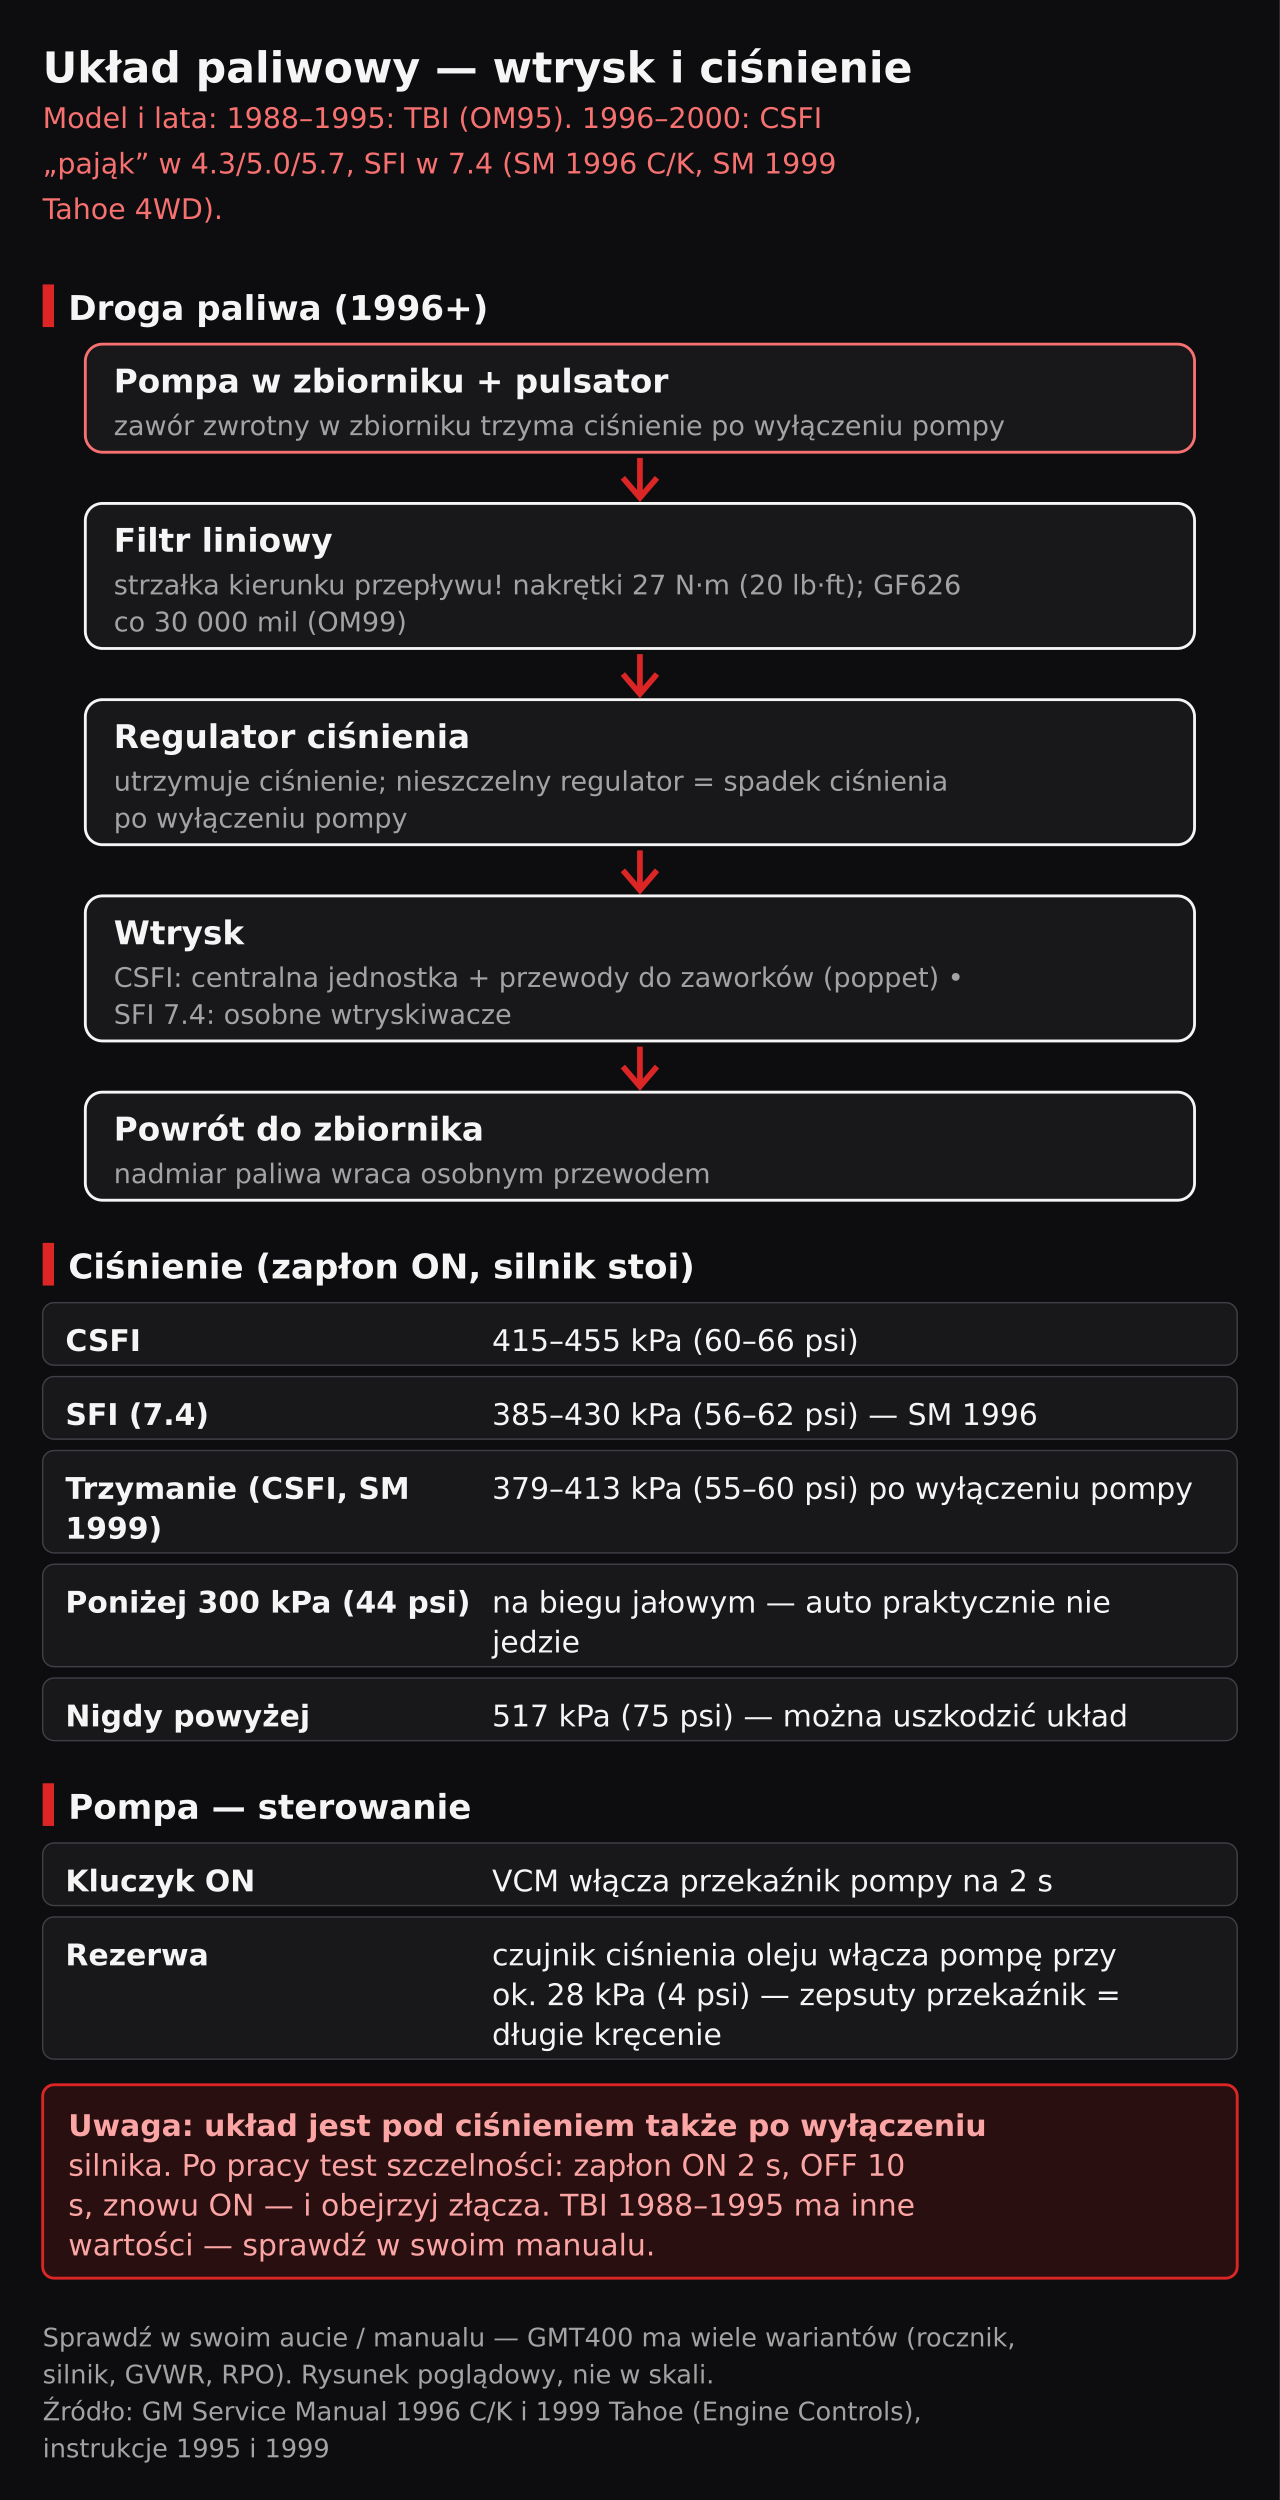
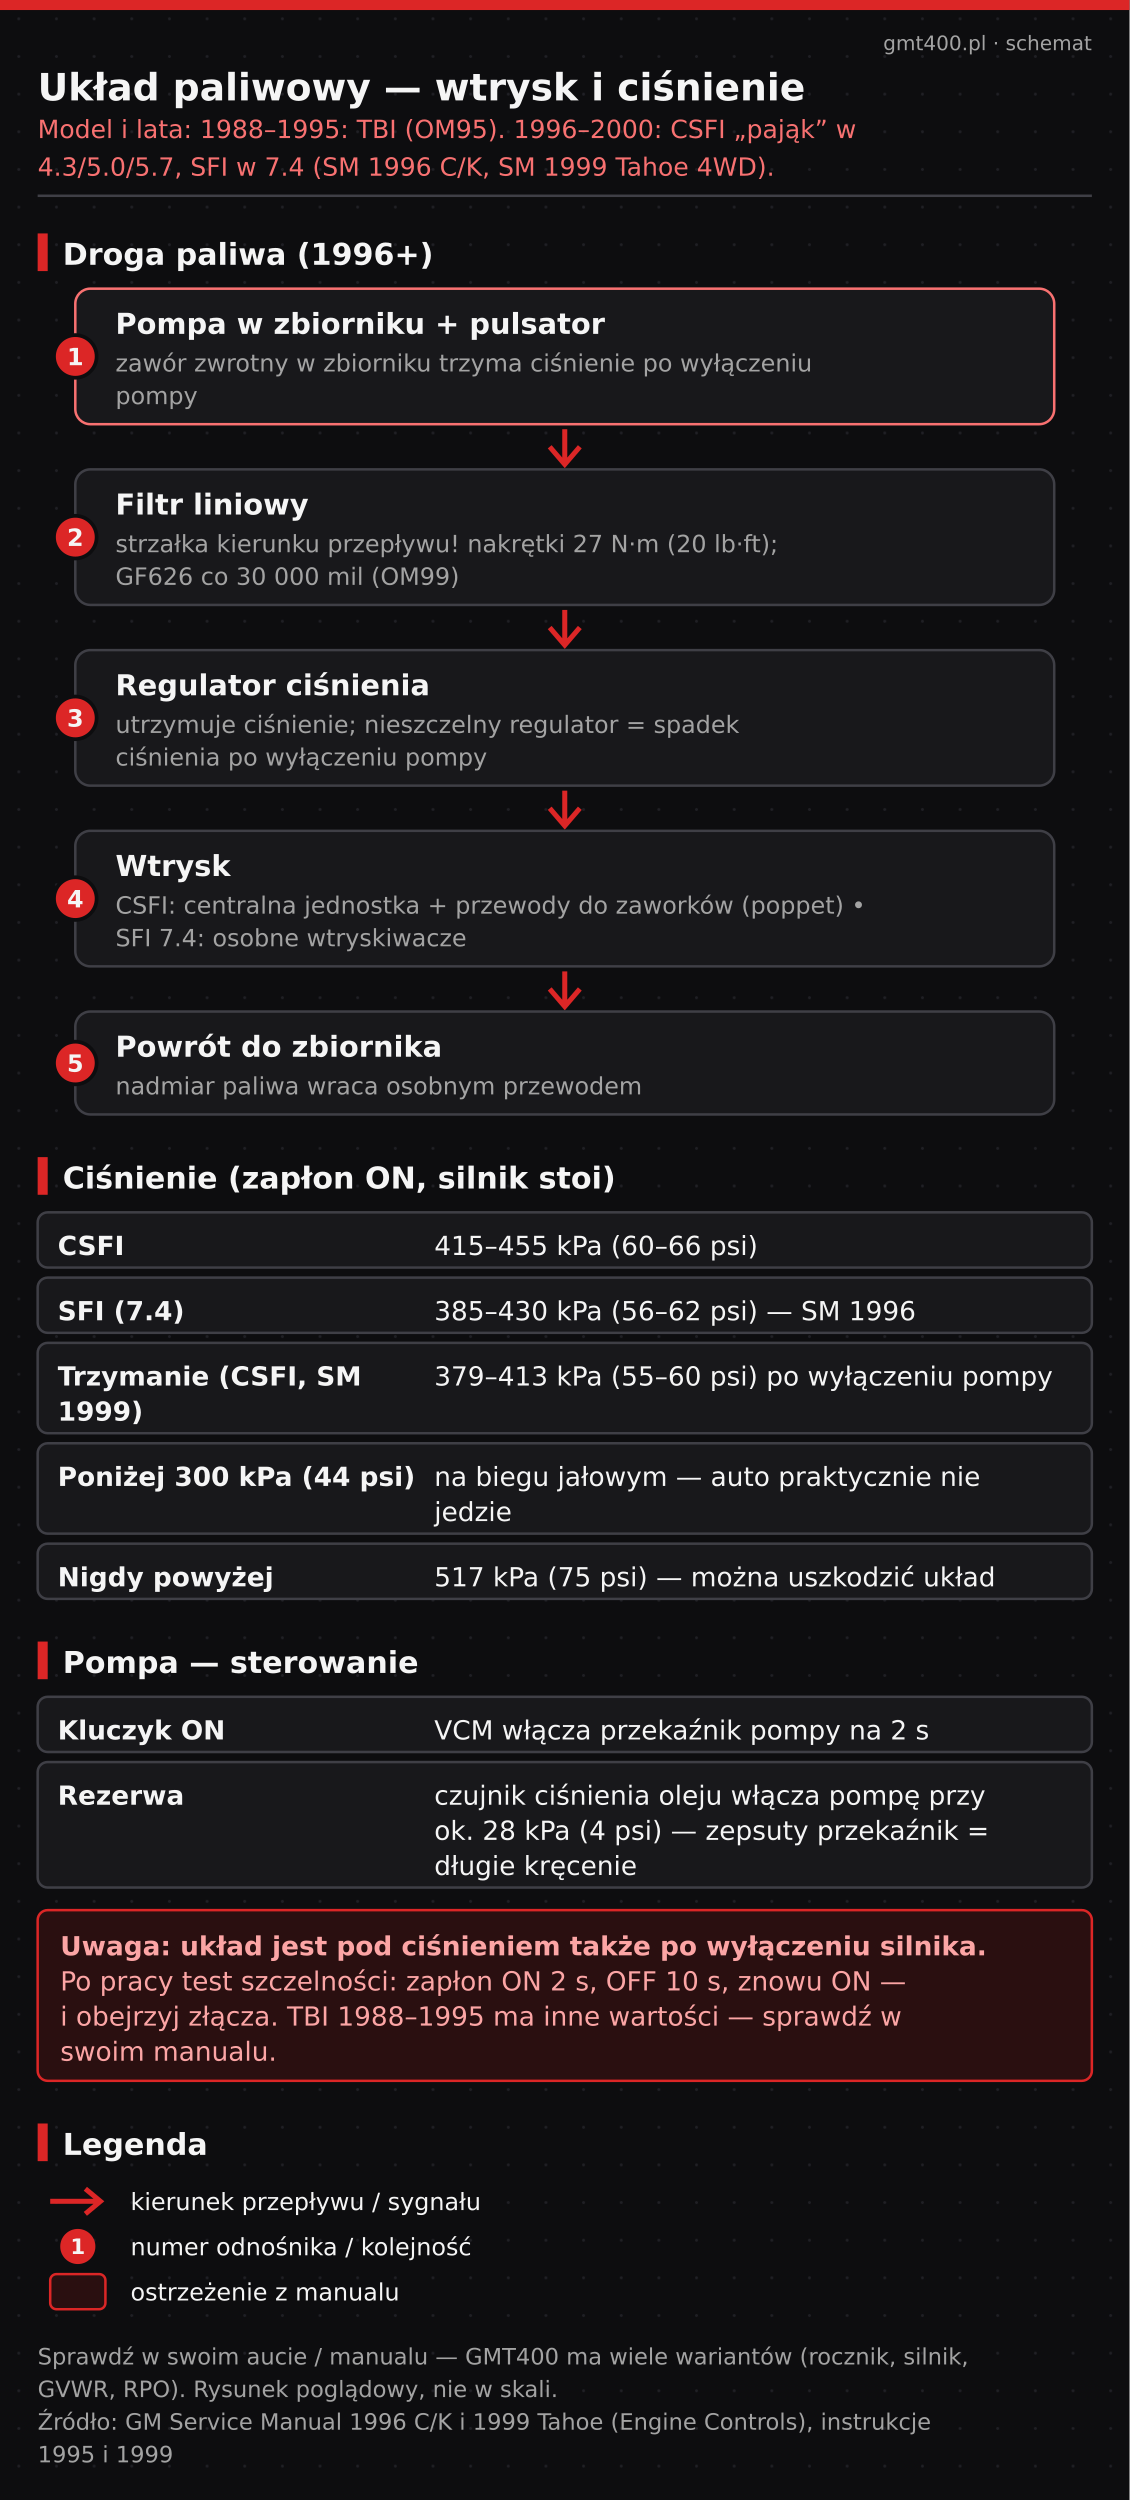
- <svg xmlns="http://www.w3.org/2000/svg" viewBox="0 0 900 1758" width="900" height="1758" role="img" aria-label="Układ paliwowy — wtrysk i ciśnienie">
-   <rect width="900" height="1758" fill="#0d0d0f" />
+ <svg xmlns="http://www.w3.org/2000/svg" viewBox="0 0 900 1992" width="900" height="1992" role="img" aria-label="Układ paliwowy — wtrysk i ciśnienie">
+   <defs>
+     <pattern id="g" width="30" height="30" patternUnits="userSpaceOnUse">
+       <circle cx="15" cy="15" r="1.2" fill="#1f1f24" />
+     </pattern>
+   </defs>
+   <rect width="900" height="1992" fill="#0d0d0f" />
+   <rect width="900" height="1992" fill="url(#g)" />
  <g font-family="DejaVu Sans, Arial, sans-serif">
-     <text x="30" y="58" font-size="30" fill="#f5f5f5" font-weight="bold">Układ paliwowy — wtrysk i ciśnienie</text>
-     <text x="30" y="90" font-size="20" fill="#f87171">Model i lata: 1988–1995: TBI (OM95). 1996–2000: CSFI</text>
-     <text x="30" y="122" font-size="20" fill="#f87171">„pająk” w 4.3/5.0/5.7, SFI w 7.4 (SM 1996 C/K, SM 1999</text>
-     <text x="30" y="154" font-size="20" fill="#f87171">Tahoe 4WD).</text>
-     <rect x="30" y="200" width="8" height="30" fill="#dc2626" />
-     <text x="48" y="225" font-size="24" fill="#f5f5f5" font-weight="bold">Droga paliwa (1996+)</text>
-     <rect x="60" y="242" width="780" height="76" rx="12" fill="#18181b" stroke="#f87171" stroke-width="2" />
-     <text x="80" y="276" font-size="23" fill="#f5f5f5" font-weight="bold">Pompa w zbiorniku + pulsator</text>
-     <text x="80" y="306" font-size="19" fill="#a3a3a3">zawór zwrotny w zbiorniku trzyma ciśnienie po wyłączeniu pompy</text>
-     <path d="M450 322 v26 m-12 -12 l12 14 l12 -14" stroke="#dc2626" stroke-width="4" fill="none" />
-     <rect x="60" y="354" width="780" height="102" rx="12" fill="#18181b" stroke="#f5f5f5" stroke-width="2" />
-     <text x="80" y="388" font-size="23" fill="#f5f5f5" font-weight="bold">Filtr liniowy</text>
-     <text x="80" y="418" font-size="19" fill="#a3a3a3">strzałka kierunku przepływu! nakrętki 27 N·m (20 lb·ft); GF626</text>
-     <text x="80" y="444" font-size="19" fill="#a3a3a3">co 30 000 mil (OM99)</text>
-     <path d="M450 460 v26 m-12 -12 l12 14 l12 -14" stroke="#dc2626" stroke-width="4" fill="none" />
-     <rect x="60" y="492" width="780" height="102" rx="12" fill="#18181b" stroke="#f5f5f5" stroke-width="2" />
-     <text x="80" y="526" font-size="23" fill="#f5f5f5" font-weight="bold">Regulator ciśnienia</text>
-     <text x="80" y="556" font-size="19" fill="#a3a3a3">utrzymuje ciśnienie; nieszczelny regulator = spadek ciśnienia</text>
-     <text x="80" y="582" font-size="19" fill="#a3a3a3">po wyłączeniu pompy</text>
-     <path d="M450 598 v26 m-12 -12 l12 14 l12 -14" stroke="#dc2626" stroke-width="4" fill="none" />
-     <rect x="60" y="630" width="780" height="102" rx="12" fill="#18181b" stroke="#f5f5f5" stroke-width="2" />
-     <text x="80" y="664" font-size="23" fill="#f5f5f5" font-weight="bold">Wtrysk</text>
-     <text x="80" y="694" font-size="19" fill="#a3a3a3">CSFI: centralna jednostka + przewody do zaworków (poppet) •</text>
-     <text x="80" y="720" font-size="19" fill="#a3a3a3">SFI 7.4: osobne wtryskiwacze</text>
-     <path d="M450 736 v26 m-12 -12 l12 14 l12 -14" stroke="#dc2626" stroke-width="4" fill="none" />
-     <rect x="60" y="768" width="780" height="76" rx="12" fill="#18181b" stroke="#f5f5f5" stroke-width="2" />
-     <text x="80" y="802" font-size="23" fill="#f5f5f5" font-weight="bold">Powrót do zbiornika</text>
-     <text x="80" y="832" font-size="19" fill="#a3a3a3">nadmiar paliwa wraca osobnym przewodem</text>
-     <rect x="30" y="874" width="8" height="30" fill="#dc2626" />
-     <text x="48" y="899" font-size="24" fill="#f5f5f5" font-weight="bold">Ciśnienie (zapłon ON, silnik stoi)</text>
-     <rect x="30" y="916" width="840" height="44" rx="8" fill="#18181b" stroke="#3f3f46" />
-     <text x="46" y="950" font-size="21" fill="#f5f5f5" font-weight="bold">CSFI</text>
-     <text x="346" y="950" font-size="21" fill="#f5f5f5">415–455 kPa (60–66 psi)</text>
-     <rect x="30" y="968" width="840" height="44" rx="8" fill="#18181b" stroke="#3f3f46" />
-     <text x="46" y="1002" font-size="21" fill="#f5f5f5" font-weight="bold">SFI (7.4)</text>
-     <text x="346" y="1002" font-size="21" fill="#f5f5f5">385–430 kPa (56–62 psi) — SM 1996</text>
-     <rect x="30" y="1020" width="840" height="72" rx="8" fill="#18181b" stroke="#3f3f46" />
-     <text x="46" y="1054" font-size="21" fill="#f5f5f5" font-weight="bold">Trzymanie (CSFI, SM</text>
-     <text x="46" y="1082" font-size="21" fill="#f5f5f5" font-weight="bold">1999)</text>
-     <text x="346" y="1054" font-size="21" fill="#f5f5f5">379–413 kPa (55–60 psi) po wyłączeniu pompy</text>
-     <rect x="30" y="1100" width="840" height="72" rx="8" fill="#18181b" stroke="#3f3f46" />
-     <text x="46" y="1134" font-size="21" fill="#f5f5f5" font-weight="bold">Poniżej 300 kPa (44 psi)</text>
-     <text x="346" y="1134" font-size="21" fill="#f5f5f5">na biegu jałowym — auto praktycznie nie</text>
-     <text x="346" y="1162" font-size="21" fill="#f5f5f5">jedzie</text>
-     <rect x="30" y="1180" width="840" height="44" rx="8" fill="#18181b" stroke="#3f3f46" />
-     <text x="46" y="1214" font-size="21" fill="#f5f5f5" font-weight="bold">Nigdy powyżej</text>
-     <text x="346" y="1214" font-size="21" fill="#f5f5f5">517 kPa (75 psi) — można uszkodzić układ</text>
-     <rect x="30" y="1254" width="8" height="30" fill="#dc2626" />
-     <text x="48" y="1279" font-size="24" fill="#f5f5f5" font-weight="bold">Pompa — sterowanie</text>
-     <rect x="30" y="1296" width="840" height="44" rx="8" fill="#18181b" stroke="#3f3f46" />
-     <text x="46" y="1330" font-size="21" fill="#f5f5f5" font-weight="bold">Kluczyk ON</text>
-     <text x="346" y="1330" font-size="21" fill="#f5f5f5">VCM włącza przekaźnik pompy na 2 s</text>
-     <rect x="30" y="1348" width="840" height="100" rx="8" fill="#18181b" stroke="#3f3f46" />
-     <text x="46" y="1382" font-size="21" fill="#f5f5f5" font-weight="bold">Rezerwa</text>
-     <text x="346" y="1382" font-size="21" fill="#f5f5f5">czujnik ciśnienia oleju włącza pompę przy</text>
-     <text x="346" y="1410" font-size="21" fill="#f5f5f5">ok. 28 kPa (4 psi) — zepsuty przekaźnik =</text>
-     <text x="346" y="1438" font-size="21" fill="#f5f5f5">długie kręcenie</text>
-     <rect x="30" y="1466" width="840" height="136" rx="8" fill="#2a0f10" stroke="#dc2626" stroke-width="2" />
-     <text x="48" y="1502" font-size="21" fill="#fca5a5" font-weight="bold">Uwaga: układ jest pod ciśnieniem także po wyłączeniu</text>
-     <text x="48" y="1530" font-size="21" fill="#fca5a5">silnika. Po pracy test szczelności: zapłon ON 2 s, OFF 10</text>
-     <text x="48" y="1558" font-size="21" fill="#fca5a5">s, znowu ON — i obejrzyj złącza. TBI 1988–1995 ma inne</text>
-     <text x="48" y="1586" font-size="21" fill="#fca5a5">wartości — sprawdź w swoim manualu.</text>
-     <text x="30" y="1650" font-size="18" fill="#a3a3a3">Sprawdź w swoim aucie / manualu — GMT400 ma wiele wariantów (rocznik,</text>
-     <text x="30" y="1676" font-size="18" fill="#a3a3a3">silnik, GVWR, RPO). Rysunek poglądowy, nie w skali.</text>
-     <text x="30" y="1702" font-size="18" fill="#a3a3a3">Źródło: GM Service Manual 1996 C/K i 1999 Tahoe (Engine Controls),</text>
-     <text x="30" y="1728" font-size="18" fill="#a3a3a3">instrukcje 1995 i 1999</text>
+     <rect x="0" y="0" width="900" height="8" fill="#dc2626" />
+     <text x="870" y="40" font-size="16" fill="#a3a3a3" text-anchor="end">gmt400.pl · schemat</text>
+     <text x="30" y="80" font-size="30" fill="#f5f5f5" font-weight="bold">Układ paliwowy — wtrysk i ciśnienie</text>
+     <text x="30" y="110" font-size="20" fill="#f87171">Model i lata: 1988–1995: TBI (OM95). 1996–2000: CSFI „pająk” w</text>
+     <text x="30" y="140" font-size="20" fill="#f87171">4.3/5.0/5.7, SFI w 7.4 (SM 1996 C/K, SM 1999 Tahoe 4WD).</text>
+     <line x1="30" y1="156" x2="870" y2="156" stroke="#3f3f46" stroke-width="2" />
+     <rect x="30" y="186" width="8" height="30" fill="#dc2626" />
+     <text x="50" y="211" font-size="24" fill="#f5f5f5" font-weight="bold">Droga paliwa (1996+)</text>
+     <rect x="60" y="230" width="780" height="108" rx="12" fill="#18181b" stroke="#f87171" stroke-width="2" />
+     <circle cx="60" cy="284.0" r="17" fill="#dc2626" stroke="#0d0d0f" stroke-width="3" />
+     <text x="60" y="291.0" font-size="19" fill="#f5f5f5" font-weight="bold" text-anchor="middle">1</text>
+     <text x="92" y="266" font-size="23" fill="#f5f5f5" font-weight="bold">Pompa w zbiorniku + pulsator</text>
+     <text x="92" y="296" font-size="19" fill="#a3a3a3">zawór zwrotny w zbiorniku trzyma ciśnienie po wyłączeniu</text>
+     <text x="92" y="322" font-size="19" fill="#a3a3a3">pompy</text>
+     <path d="M450 342 v26 m-12 -12 l12 14 l12 -14" stroke="#dc2626" stroke-width="4" fill="none" />
+     <rect x="60" y="374" width="780" height="108" rx="12" fill="#18181b" stroke="#3f3f46" stroke-width="2" />
+     <circle cx="60" cy="428.0" r="17" fill="#dc2626" stroke="#0d0d0f" stroke-width="3" />
+     <text x="60" y="435.0" font-size="19" fill="#f5f5f5" font-weight="bold" text-anchor="middle">2</text>
+     <text x="92" y="410" font-size="23" fill="#f5f5f5" font-weight="bold">Filtr liniowy</text>
+     <text x="92" y="440" font-size="19" fill="#a3a3a3">strzałka kierunku przepływu! nakrętki 27 N·m (20 lb·ft);</text>
+     <text x="92" y="466" font-size="19" fill="#a3a3a3">GF626 co 30 000 mil (OM99)</text>
+     <path d="M450 486 v26 m-12 -12 l12 14 l12 -14" stroke="#dc2626" stroke-width="4" fill="none" />
+     <rect x="60" y="518" width="780" height="108" rx="12" fill="#18181b" stroke="#3f3f46" stroke-width="2" />
+     <circle cx="60" cy="572.0" r="17" fill="#dc2626" stroke="#0d0d0f" stroke-width="3" />
+     <text x="60" y="579.0" font-size="19" fill="#f5f5f5" font-weight="bold" text-anchor="middle">3</text>
+     <text x="92" y="554" font-size="23" fill="#f5f5f5" font-weight="bold">Regulator ciśnienia</text>
+     <text x="92" y="584" font-size="19" fill="#a3a3a3">utrzymuje ciśnienie; nieszczelny regulator = spadek</text>
+     <text x="92" y="610" font-size="19" fill="#a3a3a3">ciśnienia po wyłączeniu pompy</text>
+     <path d="M450 630 v26 m-12 -12 l12 14 l12 -14" stroke="#dc2626" stroke-width="4" fill="none" />
+     <rect x="60" y="662" width="780" height="108" rx="12" fill="#18181b" stroke="#3f3f46" stroke-width="2" />
+     <circle cx="60" cy="716.0" r="17" fill="#dc2626" stroke="#0d0d0f" stroke-width="3" />
+     <text x="60" y="723.0" font-size="19" fill="#f5f5f5" font-weight="bold" text-anchor="middle">4</text>
+     <text x="92" y="698" font-size="23" fill="#f5f5f5" font-weight="bold">Wtrysk</text>
+     <text x="92" y="728" font-size="19" fill="#a3a3a3">CSFI: centralna jednostka + przewody do zaworków (poppet) •</text>
+     <text x="92" y="754" font-size="19" fill="#a3a3a3">SFI 7.4: osobne wtryskiwacze</text>
+     <path d="M450 774 v26 m-12 -12 l12 14 l12 -14" stroke="#dc2626" stroke-width="4" fill="none" />
+     <rect x="60" y="806" width="780" height="82" rx="12" fill="#18181b" stroke="#3f3f46" stroke-width="2" />
+     <circle cx="60" cy="847.0" r="17" fill="#dc2626" stroke="#0d0d0f" stroke-width="3" />
+     <text x="60" y="854.0" font-size="19" fill="#f5f5f5" font-weight="bold" text-anchor="middle">5</text>
+     <text x="92" y="842" font-size="23" fill="#f5f5f5" font-weight="bold">Powrót do zbiornika</text>
+     <text x="92" y="872" font-size="19" fill="#a3a3a3">nadmiar paliwa wraca osobnym przewodem</text>
+     <rect x="30" y="922" width="8" height="30" fill="#dc2626" />
+     <text x="50" y="947" font-size="24" fill="#f5f5f5" font-weight="bold">Ciśnienie (zapłon ON, silnik stoi)</text>
+     <rect x="30" y="966" width="840" height="44" rx="8" fill="#18181b" stroke="#3f3f46" stroke-width="2" />
+     <text x="46" y="1000" font-size="21" fill="#f5f5f5" font-weight="bold">CSFI</text>
+     <text x="346" y="1000" font-size="21" fill="#f5f5f5">415–455 kPa (60–66 psi)</text>
+     <rect x="30" y="1018" width="840" height="44" rx="8" fill="#18181b" stroke="#3f3f46" stroke-width="2" />
+     <text x="46" y="1052" font-size="21" fill="#f5f5f5" font-weight="bold">SFI (7.4)</text>
+     <text x="346" y="1052" font-size="21" fill="#f5f5f5">385–430 kPa (56–62 psi) — SM 1996</text>
+     <rect x="30" y="1070" width="840" height="72" rx="8" fill="#18181b" stroke="#3f3f46" stroke-width="2" />
+     <text x="46" y="1104" font-size="21" fill="#f5f5f5" font-weight="bold">Trzymanie (CSFI, SM</text>
+     <text x="46" y="1132" font-size="21" fill="#f5f5f5" font-weight="bold">1999)</text>
+     <text x="346" y="1104" font-size="21" fill="#f5f5f5">379–413 kPa (55–60 psi) po wyłączeniu pompy</text>
+     <rect x="30" y="1150" width="840" height="72" rx="8" fill="#18181b" stroke="#3f3f46" stroke-width="2" />
+     <text x="46" y="1184" font-size="21" fill="#f5f5f5" font-weight="bold">Poniżej 300 kPa (44 psi)</text>
+     <text x="346" y="1184" font-size="21" fill="#f5f5f5">na biegu jałowym — auto praktycznie nie</text>
+     <text x="346" y="1212" font-size="21" fill="#f5f5f5">jedzie</text>
+     <rect x="30" y="1230" width="840" height="44" rx="8" fill="#18181b" stroke="#3f3f46" stroke-width="2" />
+     <text x="46" y="1264" font-size="21" fill="#f5f5f5" font-weight="bold">Nigdy powyżej</text>
+     <text x="346" y="1264" font-size="21" fill="#f5f5f5">517 kPa (75 psi) — można uszkodzić układ</text>
+     <rect x="30" y="1308" width="8" height="30" fill="#dc2626" />
+     <text x="50" y="1333" font-size="24" fill="#f5f5f5" font-weight="bold">Pompa — sterowanie</text>
+     <rect x="30" y="1352" width="840" height="44" rx="8" fill="#18181b" stroke="#3f3f46" stroke-width="2" />
+     <text x="46" y="1386" font-size="21" fill="#f5f5f5" font-weight="bold">Kluczyk ON</text>
+     <text x="346" y="1386" font-size="21" fill="#f5f5f5">VCM włącza przekaźnik pompy na 2 s</text>
+     <rect x="30" y="1404" width="840" height="100" rx="8" fill="#18181b" stroke="#3f3f46" stroke-width="2" />
+     <text x="46" y="1438" font-size="21" fill="#f5f5f5" font-weight="bold">Rezerwa</text>
+     <text x="346" y="1438" font-size="21" fill="#f5f5f5">czujnik ciśnienia oleju włącza pompę przy</text>
+     <text x="346" y="1466" font-size="21" fill="#f5f5f5">ok. 28 kPa (4 psi) — zepsuty przekaźnik =</text>
+     <text x="346" y="1494" font-size="21" fill="#f5f5f5">długie kręcenie</text>
+     <rect x="30" y="1522" width="840" height="136" rx="8" fill="#2a0f10" stroke="#dc2626" stroke-width="2" />
+     <text x="48" y="1558" font-size="21" fill="#fca5a5" font-weight="bold">Uwaga: układ jest pod ciśnieniem także po wyłączeniu silnika.</text>
+     <text x="48" y="1586" font-size="21" fill="#fca5a5">Po pracy test szczelności: zapłon ON 2 s, OFF 10 s, znowu ON —</text>
+     <text x="48" y="1614" font-size="21" fill="#fca5a5">i obejrzyj złącza. TBI 1988–1995 ma inne wartości — sprawdź w</text>
+     <text x="48" y="1642" font-size="21" fill="#fca5a5">swoim manualu.</text>
+     <rect x="30" y="1692" width="8" height="30" fill="#dc2626" />
+     <text x="50" y="1717" font-size="24" fill="#f5f5f5" font-weight="bold">Legenda</text>
+     <path d="M40 1754 h40 m-12 -10 l12 10 l-12 10" stroke="#dc2626" stroke-width="4" fill="none" />
+     <text x="104" y="1761" font-size="19" fill="#f5f5f5">kierunek przepływu / sygnału</text>
+     <circle cx="62" cy="1790" r="14" fill="#dc2626" />
+     <text x="62" y="1796" font-size="17" fill="#f5f5f5" font-weight="bold" text-anchor="middle">1</text>
+     <text x="104" y="1797" font-size="19" fill="#f5f5f5">numer odnośnika / kolejność</text>
+     <rect x="40" y="1812" width="44" height="28" rx="5" fill="#2a0f10" stroke="#dc2626" stroke-width="2" />
+     <text x="104" y="1833" font-size="19" fill="#f5f5f5">ostrzeżenie z manualu</text>
+     <text x="30" y="1884" font-size="18" fill="#a3a3a3">Sprawdź w swoim aucie / manualu — GMT400 ma wiele wariantów (rocznik, silnik,</text>
+     <text x="30" y="1910" font-size="18" fill="#a3a3a3">GVWR, RPO). Rysunek poglądowy, nie w skali.</text>
+     <text x="30" y="1936" font-size="18" fill="#a3a3a3">Źródło: GM Service Manual 1996 C/K i 1999 Tahoe (Engine Controls), instrukcje</text>
+     <text x="30" y="1962" font-size="18" fill="#a3a3a3">1995 i 1999</text>
  </g>
</svg>
